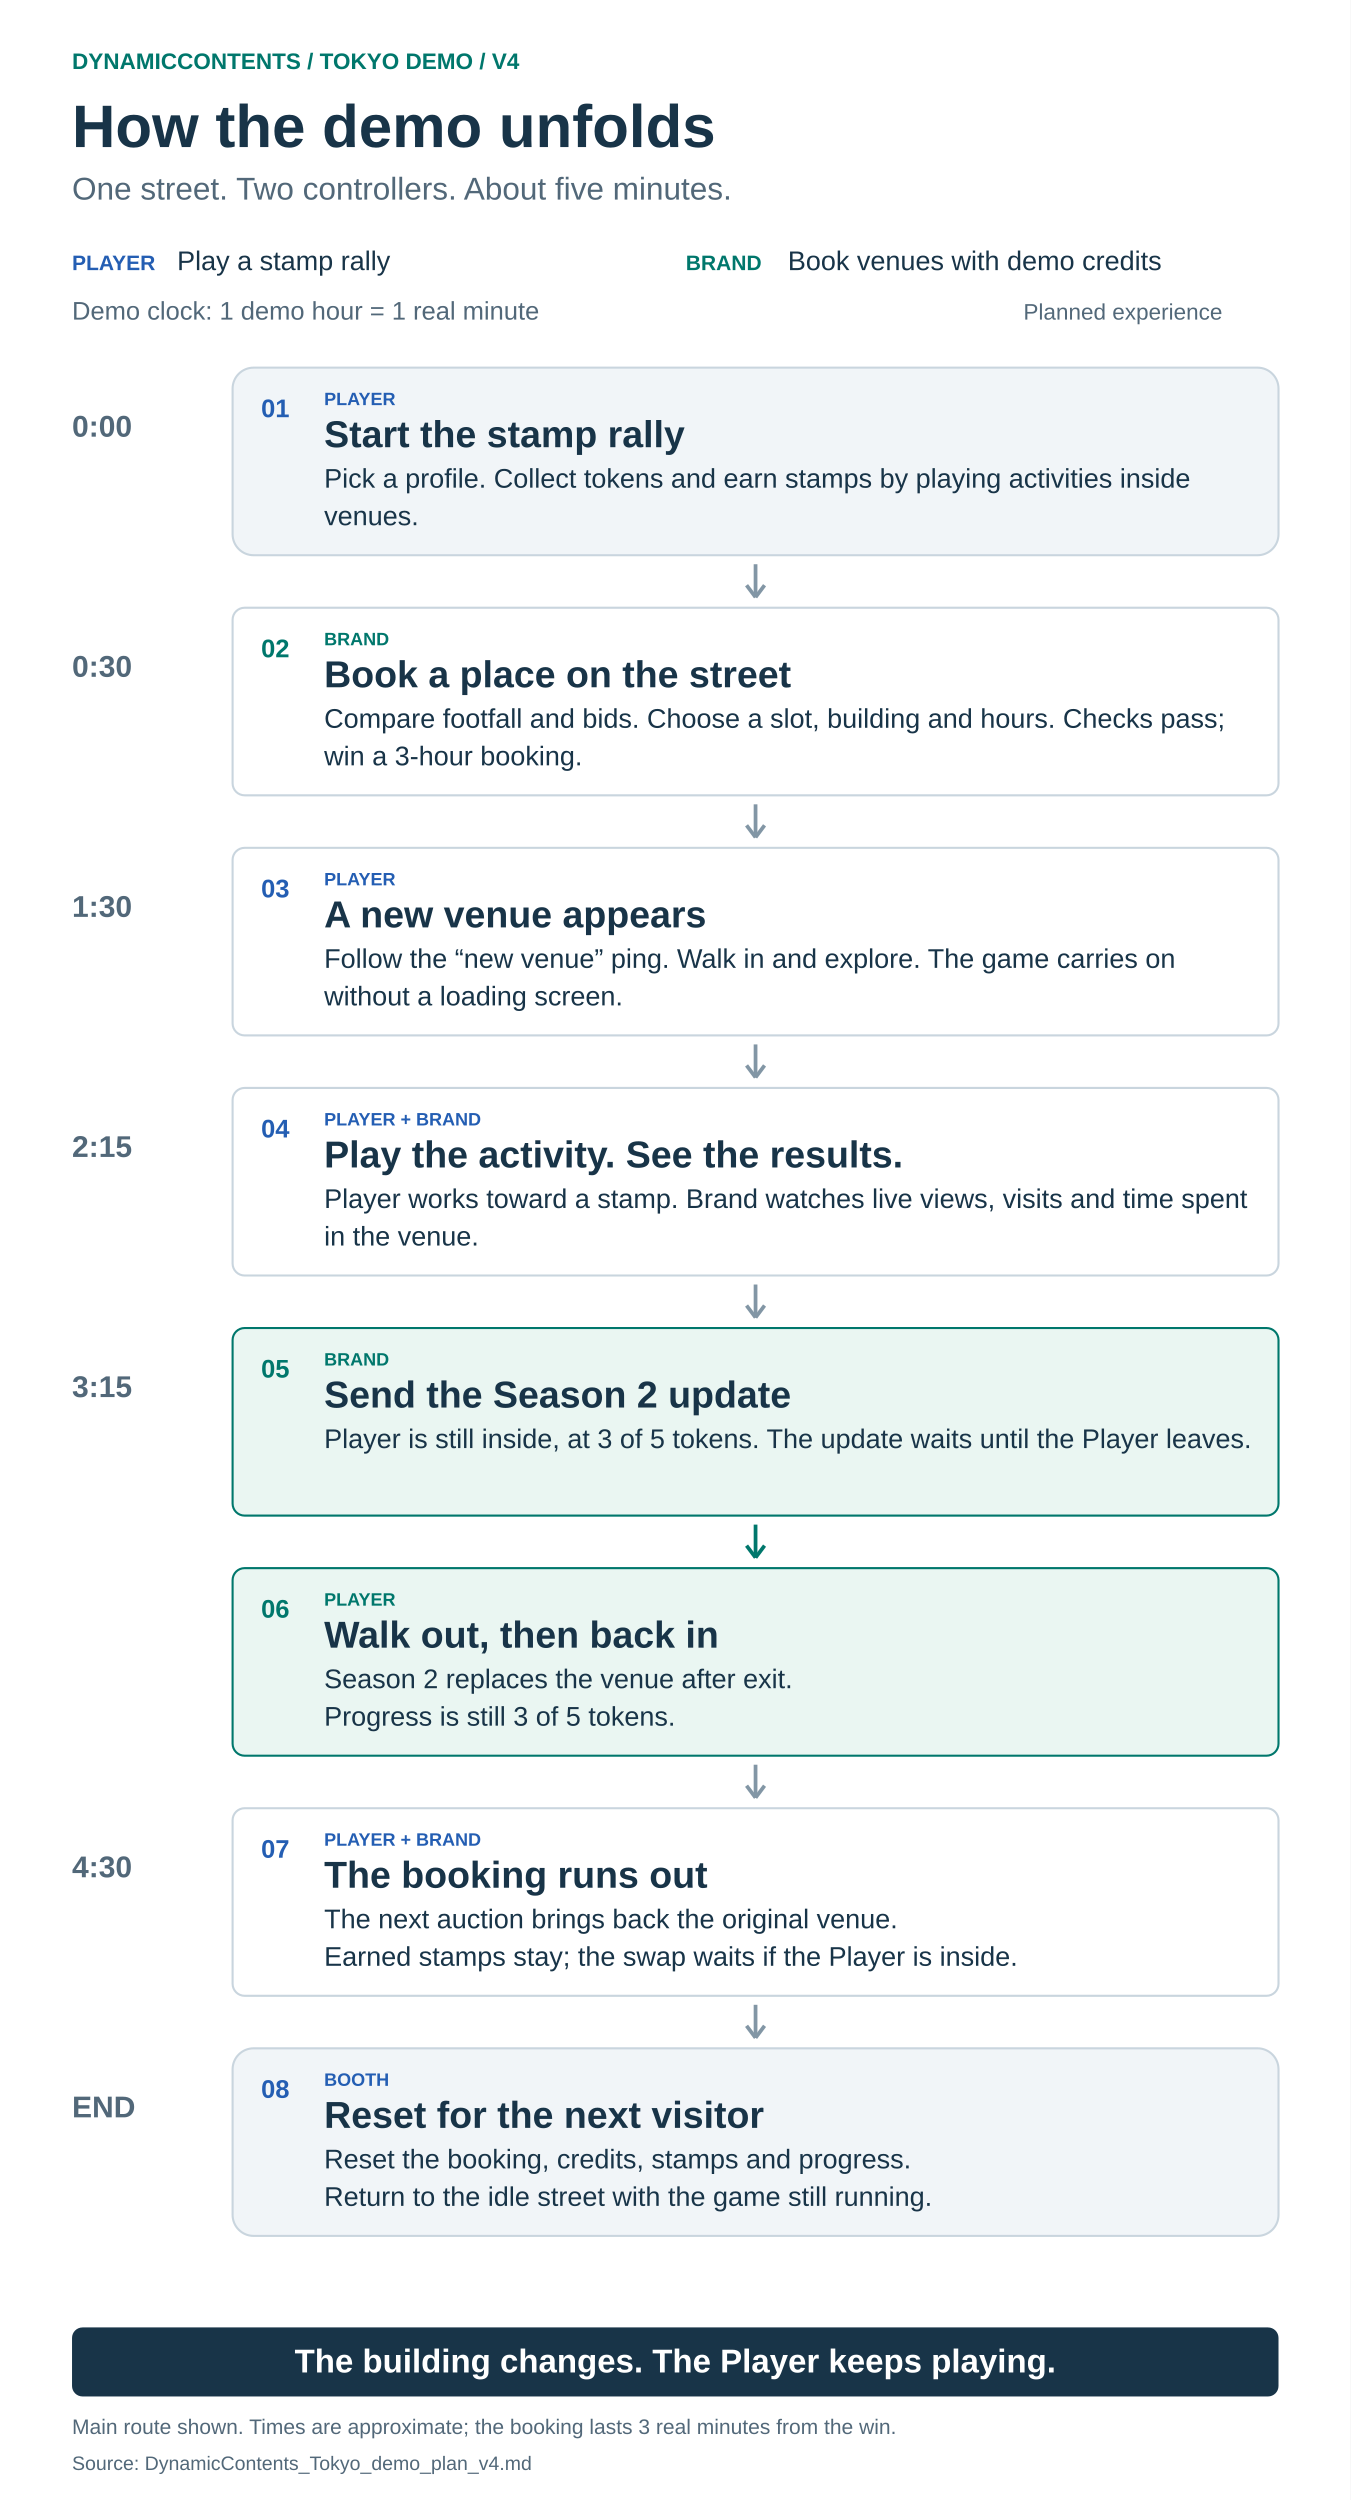
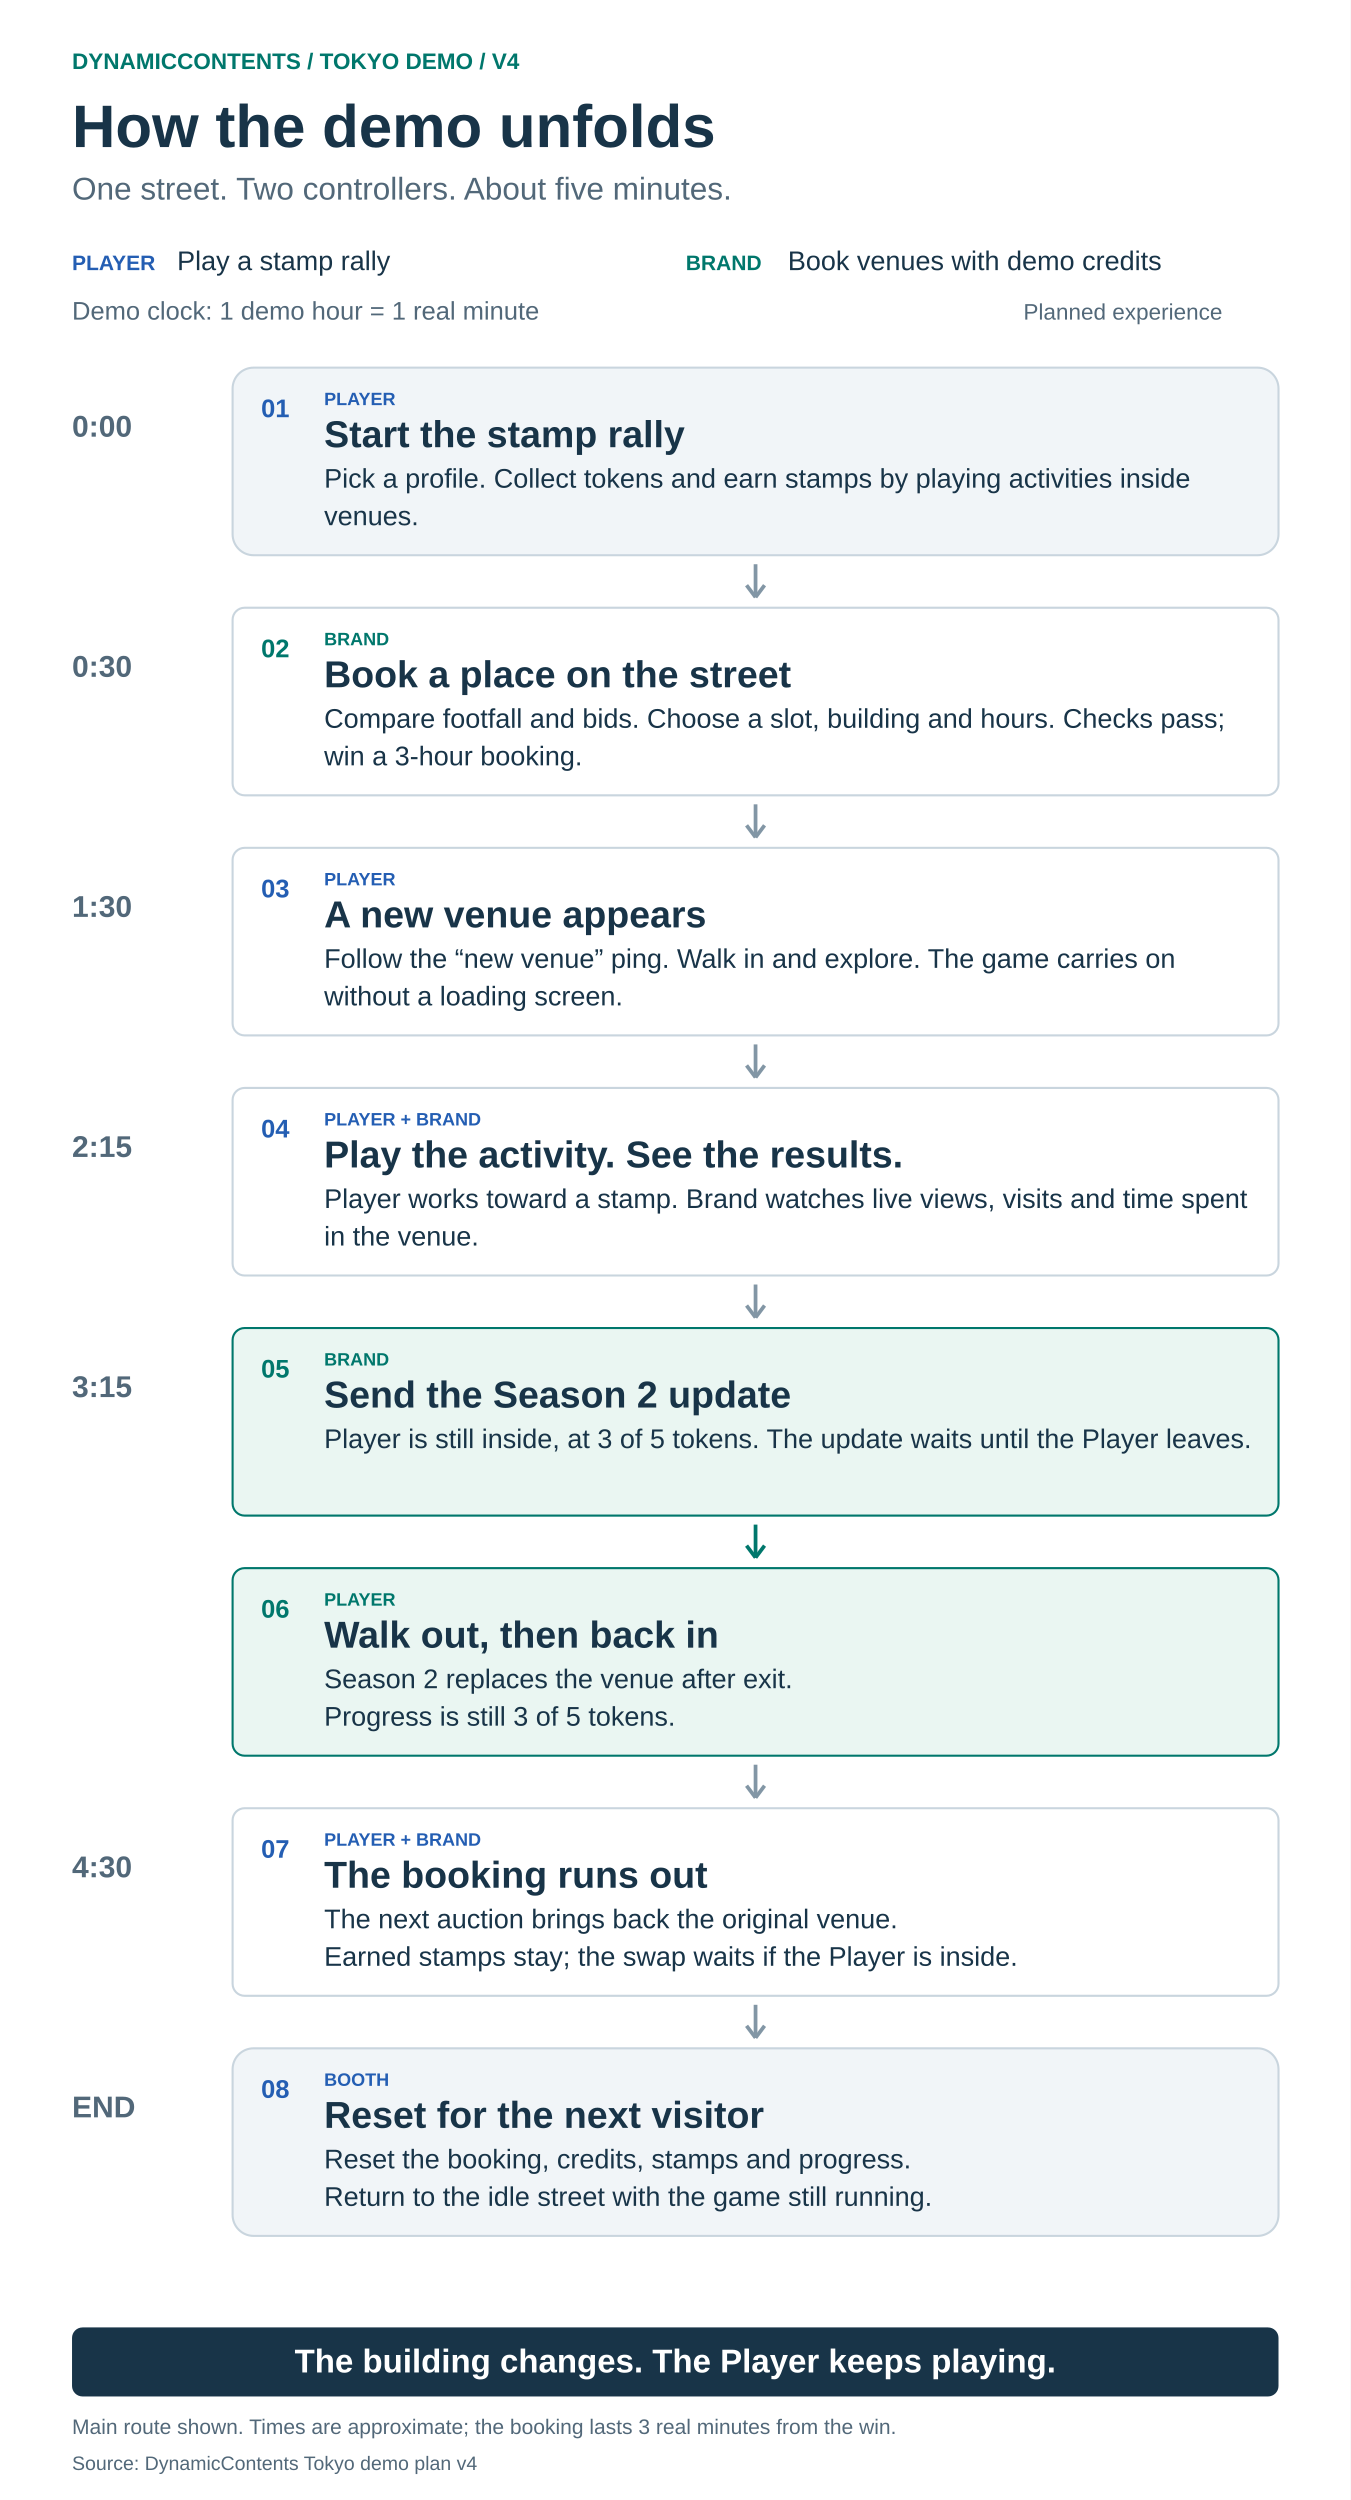
<svg xmlns="http://www.w3.org/2000/svg" width="900" height="1666" viewBox="0 0 900 1666" role="img" aria-labelledby="title desc">
  <rect x="0" y="0" width="900" height="1666" rx="0" fill="#FFFFFF" stroke="none" stroke-width="1" />
  <text x="48" y="46" font-family="Segoe UI, Arial, sans-serif" font-size="15" font-weight="700" fill="#00776C" text-anchor="start">DYNAMICCONTENTS  /  TOKYO DEMO  /  V4</text>
  <text x="48" y="98" font-family="Segoe UI, Arial, sans-serif" font-size="40" font-weight="700" fill="#183448" text-anchor="start">How the demo unfolds</text>
  <text x="48" y="133" font-family="Segoe UI, Arial, sans-serif" font-size="21" font-weight="400" fill="#526879" text-anchor="start">One street. Two controllers. About five minutes.</text>
  <text x="48" y="180" font-family="Segoe UI, Arial, sans-serif" font-size="14" font-weight="700" fill="#245EB3" text-anchor="start">PLAYER</text>
  <text x="118" y="180" font-family="Segoe UI, Arial, sans-serif" font-size="18" font-weight="400" fill="#183448" text-anchor="start">Play a stamp rally</text>
  <text x="457" y="180" font-family="Segoe UI, Arial, sans-serif" font-size="14" font-weight="700" fill="#00776C" text-anchor="start">BRAND</text>
  <text x="525" y="180" font-family="Segoe UI, Arial, sans-serif" font-size="18" font-weight="400" fill="#183448" text-anchor="start">Book venues with demo credits</text>
  <text x="48" y="213" font-family="Segoe UI, Arial, sans-serif" font-size="17" font-weight="400" fill="#526879" text-anchor="start">Demo clock: 1 demo hour = 1 real minute</text>
  <text x="682" y="213" font-family="Segoe UI, Arial, sans-serif" font-size="15" font-weight="400" fill="#526879" text-anchor="start">Planned experience</text>
  <rect x="155" y="245" width="697" height="125" rx="14" fill="#F1F5F8" stroke="#C9D5DE" stroke-width="1.4" />
  <text x="48" y="291" font-family="Segoe UI, Arial, sans-serif" font-size="20" font-weight="700" fill="#526879" text-anchor="start">0:00</text>
  <text x="174" y="278" font-family="Segoe UI, Arial, sans-serif" font-size="17" font-weight="700" fill="#245EB3" text-anchor="start">01</text>
  <text x="216" y="270" font-family="Segoe UI, Arial, sans-serif" font-size="12" font-weight="700" fill="#245EB3" text-anchor="start">PLAYER</text>
  <text x="216" y="298" font-family="Segoe UI, Arial, sans-serif" font-size="25" font-weight="700" fill="#183448" text-anchor="start">Start the stamp rally</text>
  <text x="216" y="325" font-family="Segoe UI, Arial, sans-serif" font-size="18" font-weight="400" fill="#183448" text-anchor="start">Pick a profile. Collect tokens and earn stamps by playing activities inside</text>
  <text x="216" y="350" font-family="Segoe UI, Arial, sans-serif" font-size="18" font-weight="400" fill="#183448" text-anchor="start">venues.</text>
  <line x1="503.5" y1="376" x2="503.5" y2="398" stroke="#8296A5" stroke-width="2.5" />
  <line x1="503.5" y1="398" x2="497.5" y2="390" stroke="#8296A5" stroke-width="2.5" />
  <line x1="503.5" y1="398" x2="509.5" y2="390" stroke="#8296A5" stroke-width="2.5" />
  <rect x="155" y="405" width="697" height="125" rx="8" fill="#FFFFFF" stroke="#C9D5DE" stroke-width="1.4" />
  <text x="48" y="451" font-family="Segoe UI, Arial, sans-serif" font-size="20" font-weight="700" fill="#526879" text-anchor="start">0:30</text>
  <text x="174" y="438" font-family="Segoe UI, Arial, sans-serif" font-size="17" font-weight="700" fill="#00776C" text-anchor="start">02</text>
  <text x="216" y="430" font-family="Segoe UI, Arial, sans-serif" font-size="12" font-weight="700" fill="#00776C" text-anchor="start">BRAND</text>
  <text x="216" y="458" font-family="Segoe UI, Arial, sans-serif" font-size="25" font-weight="700" fill="#183448" text-anchor="start">Book a place on the street</text>
  <text x="216" y="485" font-family="Segoe UI, Arial, sans-serif" font-size="18" font-weight="400" fill="#183448" text-anchor="start">Compare footfall and bids. Choose a slot, building and hours. Checks pass;</text>
  <text x="216" y="510" font-family="Segoe UI, Arial, sans-serif" font-size="18" font-weight="400" fill="#183448" text-anchor="start">win a 3-hour booking.</text>
  <line x1="503.5" y1="536" x2="503.5" y2="558" stroke="#8296A5" stroke-width="2.5" />
  <line x1="503.5" y1="558" x2="497.5" y2="550" stroke="#8296A5" stroke-width="2.5" />
  <line x1="503.5" y1="558" x2="509.5" y2="550" stroke="#8296A5" stroke-width="2.5" />
  <rect x="155" y="565" width="697" height="125" rx="8" fill="#FFFFFF" stroke="#C9D5DE" stroke-width="1.4" />
  <text x="48" y="611" font-family="Segoe UI, Arial, sans-serif" font-size="20" font-weight="700" fill="#526879" text-anchor="start">1:30</text>
  <text x="174" y="598" font-family="Segoe UI, Arial, sans-serif" font-size="17" font-weight="700" fill="#245EB3" text-anchor="start">03</text>
  <text x="216" y="590" font-family="Segoe UI, Arial, sans-serif" font-size="12" font-weight="700" fill="#245EB3" text-anchor="start">PLAYER</text>
  <text x="216" y="618" font-family="Segoe UI, Arial, sans-serif" font-size="25" font-weight="700" fill="#183448" text-anchor="start">A new venue appears</text>
  <text x="216" y="645" font-family="Segoe UI, Arial, sans-serif" font-size="18" font-weight="400" fill="#183448" text-anchor="start">Follow the “new venue” ping. Walk in and explore. The game carries on</text>
  <text x="216" y="670" font-family="Segoe UI, Arial, sans-serif" font-size="18" font-weight="400" fill="#183448" text-anchor="start">without a loading screen.</text>
  <line x1="503.5" y1="696" x2="503.5" y2="718" stroke="#8296A5" stroke-width="2.5" />
  <line x1="503.5" y1="718" x2="497.5" y2="710" stroke="#8296A5" stroke-width="2.5" />
  <line x1="503.5" y1="718" x2="509.5" y2="710" stroke="#8296A5" stroke-width="2.5" />
  <rect x="155" y="725" width="697" height="125" rx="8" fill="#FFFFFF" stroke="#C9D5DE" stroke-width="1.4" />
  <text x="48" y="771" font-family="Segoe UI, Arial, sans-serif" font-size="20" font-weight="700" fill="#526879" text-anchor="start">2:15</text>
  <text x="174" y="758" font-family="Segoe UI, Arial, sans-serif" font-size="17" font-weight="700" fill="#245EB3" text-anchor="start">04</text>
  <text x="216" y="750" font-family="Segoe UI, Arial, sans-serif" font-size="12" font-weight="700" fill="#245EB3" text-anchor="start">PLAYER + BRAND</text>
  <text x="216" y="778" font-family="Segoe UI, Arial, sans-serif" font-size="25" font-weight="700" fill="#183448" text-anchor="start">Play the activity. See the results.</text>
  <text x="216" y="805" font-family="Segoe UI, Arial, sans-serif" font-size="18" font-weight="400" fill="#183448" text-anchor="start">Player works toward a stamp. Brand watches live views, visits and time spent</text>
  <text x="216" y="830" font-family="Segoe UI, Arial, sans-serif" font-size="18" font-weight="400" fill="#183448" text-anchor="start">in the venue.</text>
  <line x1="503.5" y1="856" x2="503.5" y2="878" stroke="#8296A5" stroke-width="2.5" />
  <line x1="503.5" y1="878" x2="497.5" y2="870" stroke="#8296A5" stroke-width="2.5" />
  <line x1="503.5" y1="878" x2="509.5" y2="870" stroke="#8296A5" stroke-width="2.5" />
  <rect x="155" y="885" width="697" height="125" rx="8" fill="#EAF6F2" stroke="#00776C" stroke-width="1.4" />
  <text x="48" y="931" font-family="Segoe UI, Arial, sans-serif" font-size="20" font-weight="700" fill="#526879" text-anchor="start">3:15</text>
  <text x="174" y="918" font-family="Segoe UI, Arial, sans-serif" font-size="17" font-weight="700" fill="#00776C" text-anchor="start">05</text>
  <text x="216" y="910" font-family="Segoe UI, Arial, sans-serif" font-size="12" font-weight="700" fill="#00776C" text-anchor="start">BRAND</text>
  <text x="216" y="938" font-family="Segoe UI, Arial, sans-serif" font-size="25" font-weight="700" fill="#183448" text-anchor="start">Send the Season 2 update</text>
  <text x="216" y="965" font-family="Segoe UI, Arial, sans-serif" font-size="18" font-weight="400" fill="#183448" text-anchor="start">Player is still inside, at 3 of 5 tokens. The update waits until the Player leaves.</text>
  <line x1="503.5" y1="1016" x2="503.5" y2="1038" stroke="#00776C" stroke-width="2.5" />
  <line x1="503.5" y1="1038" x2="497.5" y2="1030" stroke="#00776C" stroke-width="2.5" />
  <line x1="503.5" y1="1038" x2="509.5" y2="1030" stroke="#00776C" stroke-width="2.5" />
  <rect x="155" y="1045" width="697" height="125" rx="8" fill="#EAF6F2" stroke="#00776C" stroke-width="1.4" />
  <text x="48" y="1091" font-family="Segoe UI, Arial, sans-serif" font-size="20" font-weight="700" fill="#526879" text-anchor="start" />
  <text x="174" y="1078" font-family="Segoe UI, Arial, sans-serif" font-size="17" font-weight="700" fill="#00776C" text-anchor="start">06</text>
  <text x="216" y="1070" font-family="Segoe UI, Arial, sans-serif" font-size="12" font-weight="700" fill="#00776C" text-anchor="start">PLAYER</text>
  <text x="216" y="1098" font-family="Segoe UI, Arial, sans-serif" font-size="25" font-weight="700" fill="#183448" text-anchor="start">Walk out, then back in</text>
  <text x="216" y="1125" font-family="Segoe UI, Arial, sans-serif" font-size="18" font-weight="400" fill="#183448" text-anchor="start">Season 2 replaces the venue after exit.</text>
  <text x="216" y="1150" font-family="Segoe UI, Arial, sans-serif" font-size="18" font-weight="400" fill="#183448" text-anchor="start">Progress is still 3 of 5 tokens.</text>
  <line x1="503.5" y1="1176" x2="503.5" y2="1198" stroke="#8296A5" stroke-width="2.5" />
  <line x1="503.5" y1="1198" x2="497.5" y2="1190" stroke="#8296A5" stroke-width="2.5" />
  <line x1="503.5" y1="1198" x2="509.5" y2="1190" stroke="#8296A5" stroke-width="2.5" />
  <rect x="155" y="1205" width="697" height="125" rx="8" fill="#FFFFFF" stroke="#C9D5DE" stroke-width="1.4" />
  <text x="48" y="1251" font-family="Segoe UI, Arial, sans-serif" font-size="20" font-weight="700" fill="#526879" text-anchor="start">4:30</text>
  <text x="174" y="1238" font-family="Segoe UI, Arial, sans-serif" font-size="17" font-weight="700" fill="#245EB3" text-anchor="start">07</text>
  <text x="216" y="1230" font-family="Segoe UI, Arial, sans-serif" font-size="12" font-weight="700" fill="#245EB3" text-anchor="start">PLAYER + BRAND</text>
  <text x="216" y="1258" font-family="Segoe UI, Arial, sans-serif" font-size="25" font-weight="700" fill="#183448" text-anchor="start">The booking runs out</text>
  <text x="216" y="1285" font-family="Segoe UI, Arial, sans-serif" font-size="18" font-weight="400" fill="#183448" text-anchor="start">The next auction brings back the original venue.</text>
  <text x="216" y="1310" font-family="Segoe UI, Arial, sans-serif" font-size="18" font-weight="400" fill="#183448" text-anchor="start">Earned stamps stay; the swap waits if the Player is inside.</text>
  <line x1="503.5" y1="1336" x2="503.5" y2="1358" stroke="#8296A5" stroke-width="2.5" />
  <line x1="503.5" y1="1358" x2="497.5" y2="1350" stroke="#8296A5" stroke-width="2.5" />
  <line x1="503.5" y1="1358" x2="509.5" y2="1350" stroke="#8296A5" stroke-width="2.5" />
  <rect x="155" y="1365" width="697" height="125" rx="14" fill="#F1F5F8" stroke="#C9D5DE" stroke-width="1.4" />
  <text x="48" y="1411" font-family="Segoe UI, Arial, sans-serif" font-size="20" font-weight="700" fill="#526879" text-anchor="start">END</text>
  <text x="174" y="1398" font-family="Segoe UI, Arial, sans-serif" font-size="17" font-weight="700" fill="#245EB3" text-anchor="start">08</text>
  <text x="216" y="1390" font-family="Segoe UI, Arial, sans-serif" font-size="12" font-weight="700" fill="#245EB3" text-anchor="start">BOOTH</text>
  <text x="216" y="1418" font-family="Segoe UI, Arial, sans-serif" font-size="25" font-weight="700" fill="#183448" text-anchor="start">Reset for the next visitor</text>
  <text x="216" y="1445" font-family="Segoe UI, Arial, sans-serif" font-size="18" font-weight="400" fill="#183448" text-anchor="start">Reset the booking, credits, stamps and progress.</text>
  <text x="216" y="1470" font-family="Segoe UI, Arial, sans-serif" font-size="18" font-weight="400" fill="#183448" text-anchor="start">Return to the idle street with the game still running.</text>
  <rect x="48" y="1551" width="804" height="46" rx="7" fill="#183448" stroke="none" stroke-width="1" />
  <text x="450" y="1581" font-family="Segoe UI, Arial, sans-serif" font-size="22" font-weight="700" fill="#FFFFFF" text-anchor="middle">The building changes. The Player keeps playing.</text>
  <text x="48" y="1622" font-family="Segoe UI, Arial, sans-serif" font-size="14" font-weight="400" fill="#526879" text-anchor="start">Main route shown. Times are approximate; the booking lasts 3 real minutes from the win.</text>
-   <text x="48" y="1646" font-family="Segoe UI, Arial, sans-serif" font-size="13" font-weight="400" fill="#526879" text-anchor="start">Source: DynamicContents_Tokyo_demo_plan_v4.md</text>
+   <text x="48" y="1646" font-family="Segoe UI, Arial, sans-serif" font-size="13" font-weight="400" fill="#526879" text-anchor="start">Source: DynamicContents Tokyo demo plan v4</text>
</svg>
